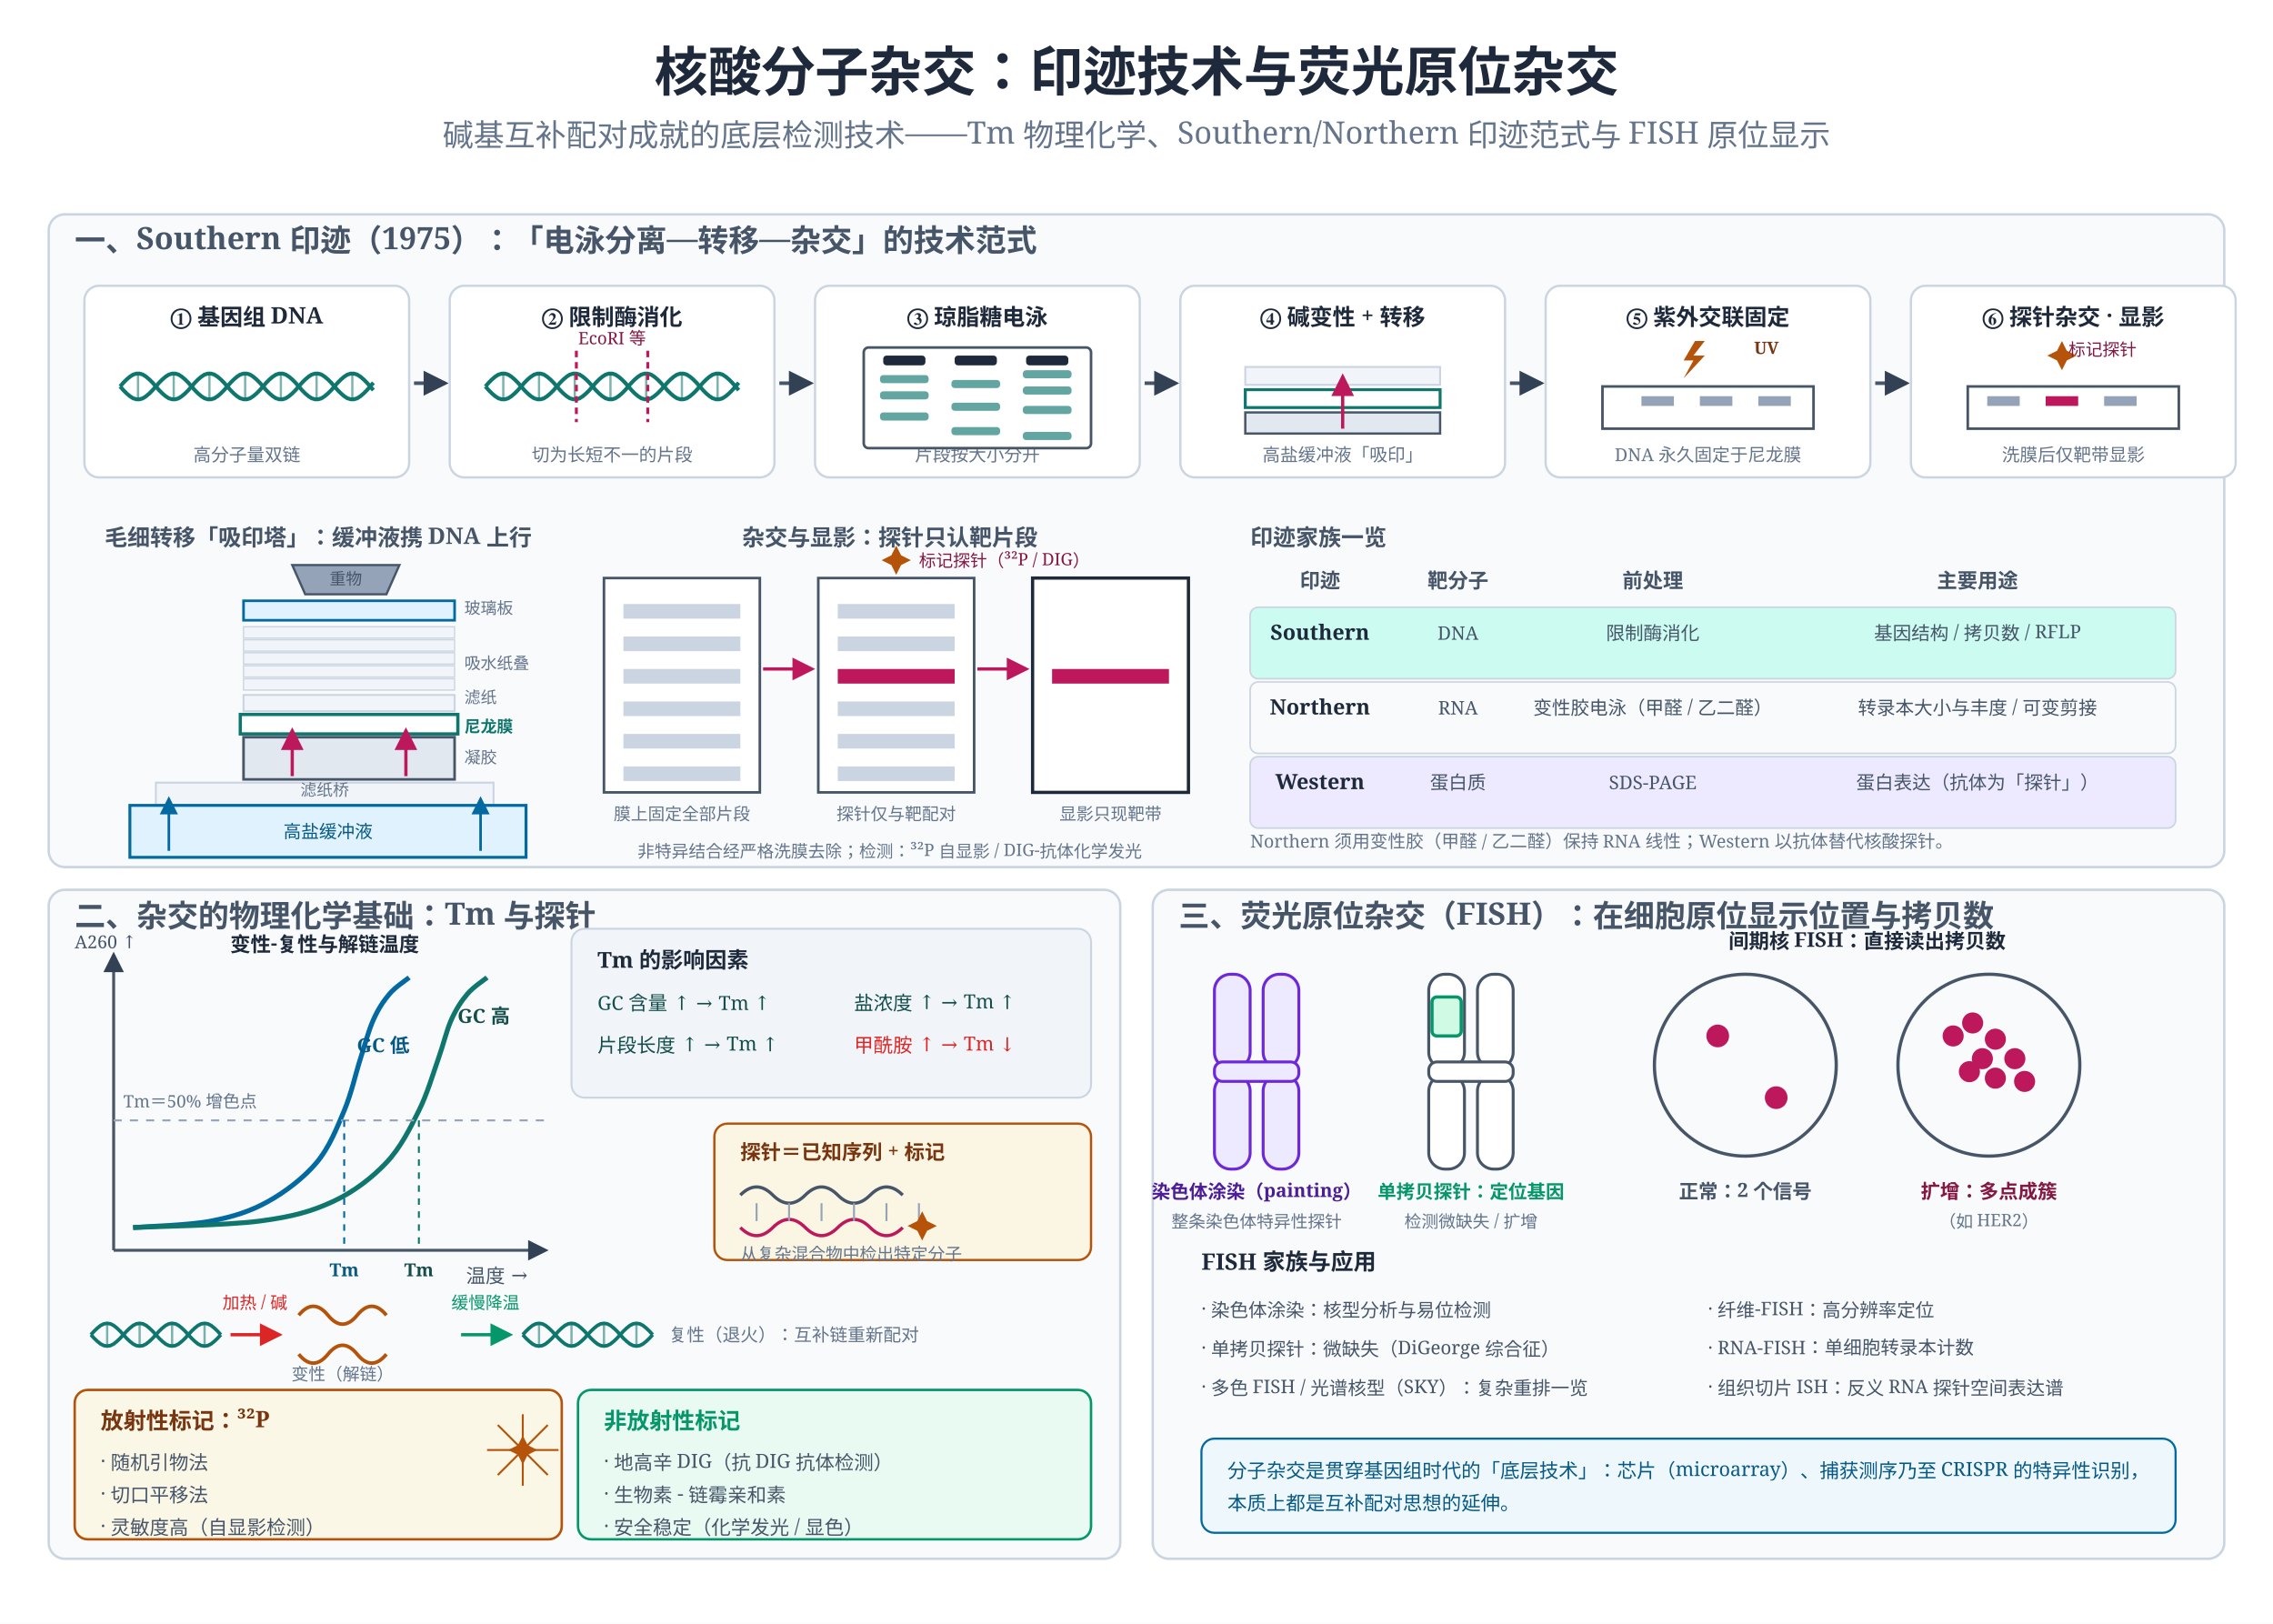
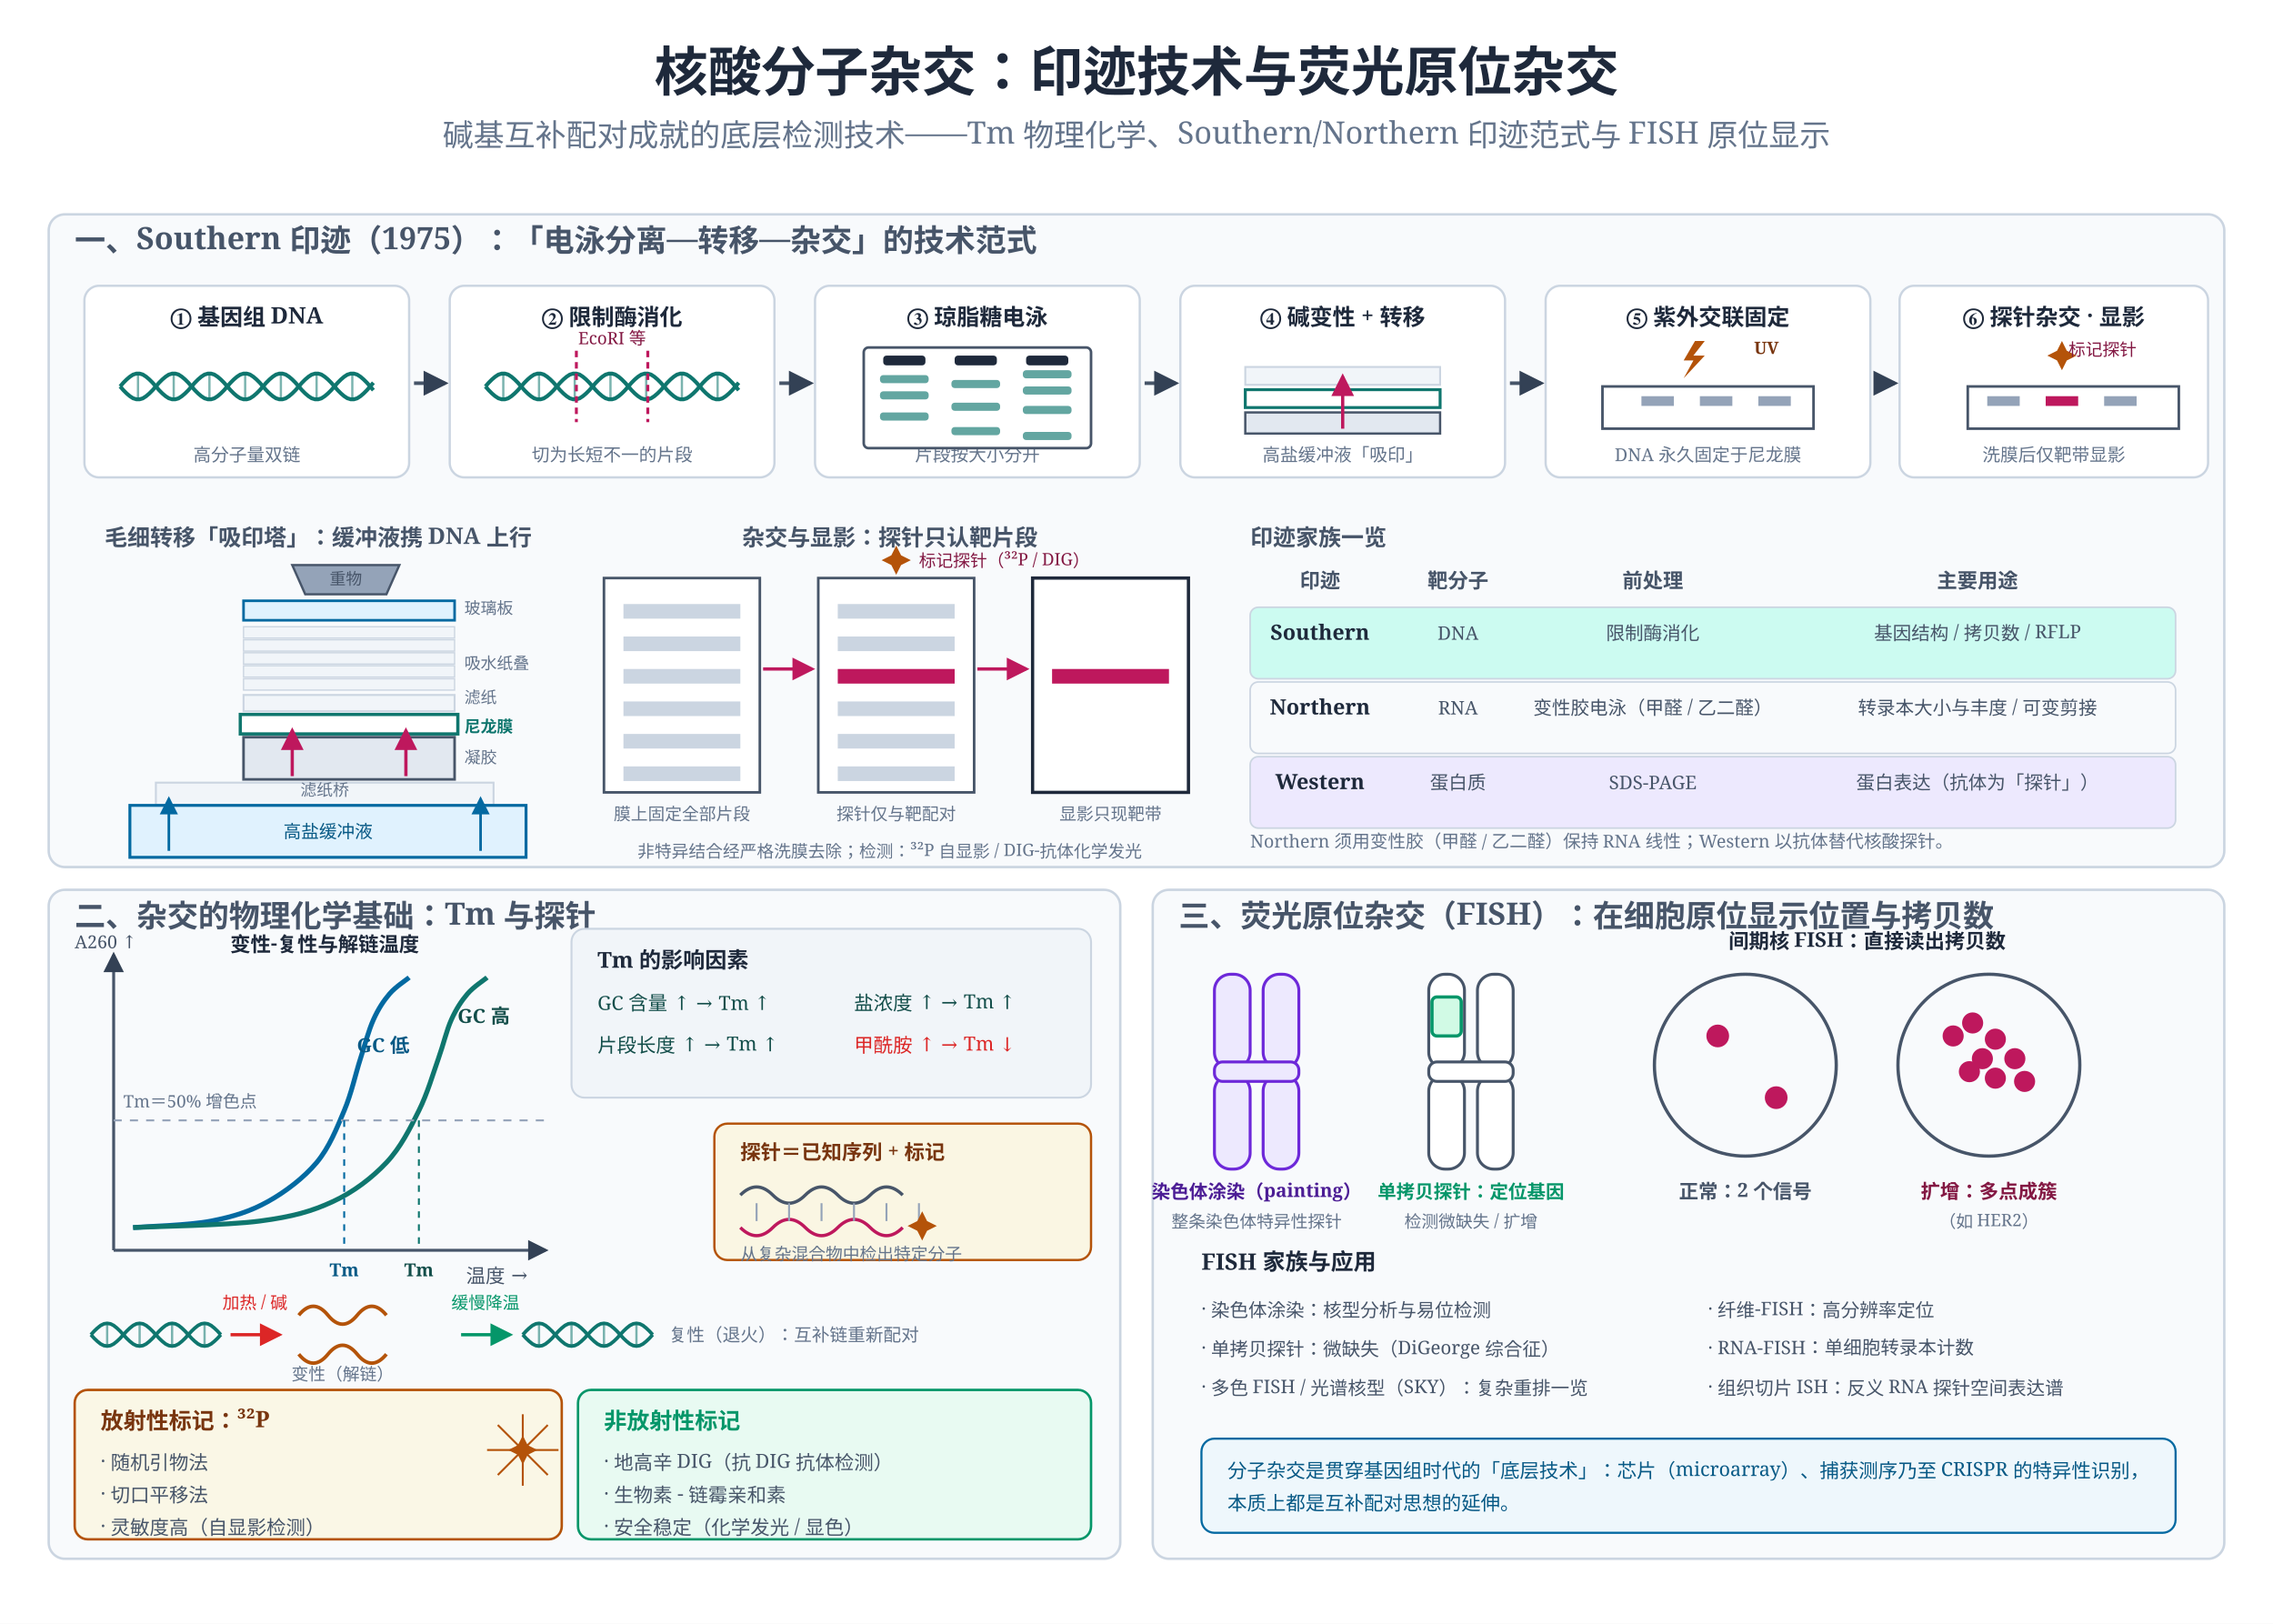
<svg xmlns="http://www.w3.org/2000/svg" width="1400" height="1000" viewBox="0 0 1400 1000" font-family="Noto Serif SC, LXGW WenKai, Songti SC, serif">
  <defs>
    <marker id="arr-ink" viewBox="0 0 10 10" refX="8.5" refY="5" markerWidth="7" markerHeight="7" orient="auto-start-reverse">
      <path d="M0,0 L10,5 L0,10 z" fill="#334155" />
    </marker>
    <marker id="arr-dna" viewBox="0 0 10 10" refX="8.5" refY="5" markerWidth="7" markerHeight="7" orient="auto-start-reverse">
      <path d="M0,0 L10,5 L0,10 z" fill="#0f766e" />
    </marker>
    <marker id="arr-rna" viewBox="0 0 10 10" refX="8.5" refY="5" markerWidth="7" markerHeight="7" orient="auto-start-reverse">
      <path d="M0,0 L10,5 L0,10 z" fill="#b45309" />
    </marker>
    <marker id="arr-pro" viewBox="0 0 10 10" refX="8.5" refY="5" markerWidth="7" markerHeight="7" orient="auto-start-reverse">
      <path d="M0,0 L10,5 L0,10 z" fill="#6d28d9" />
    </marker>
    <marker id="arr-enz" viewBox="0 0 10 10" refX="8.5" refY="5" markerWidth="7" markerHeight="7" orient="auto-start-reverse">
      <path d="M0,0 L10,5 L0,10 z" fill="#be185d" />
    </marker>
    <marker id="arr-acc" viewBox="0 0 10 10" refX="8.5" refY="5" markerWidth="7" markerHeight="7" orient="auto-start-reverse">
      <path d="M0,0 L10,5 L0,10 z" fill="#0369a1" />
    </marker>
    <marker id="arr-ok" viewBox="0 0 10 10" refX="8.5" refY="5" markerWidth="7" markerHeight="7" orient="auto-start-reverse">
      <path d="M0,0 L10,5 L0,10 z" fill="#059669" />
    </marker>
    <marker id="arr-warn" viewBox="0 0 10 10" refX="8.5" refY="5" markerWidth="7" markerHeight="7" orient="auto-start-reverse">
      <path d="M0,0 L10,5 L0,10 z" fill="#b45309" />
    </marker>
    <marker id="arr-bad" viewBox="0 0 10 10" refX="8.5" refY="5" markerWidth="7" markerHeight="7" orient="auto-start-reverse">
      <path d="M0,0 L10,5 L0,10 z" fill="#dc2626" />
    </marker>
    <marker id="arr-mute" viewBox="0 0 10 10" refX="8.5" refY="5" markerWidth="7" markerHeight="7" orient="auto-start-reverse">
      <path d="M0,0 L10,5 L0,10 z" fill="#94a3b8" />
    </marker>
  </defs>
  <rect x="0" y="0" width="1400" height="1000" fill="#ffffff" />
  <text x="700" y="56" text-anchor="middle" font-size="33" font-weight="700" fill="#1e293b">核酸分子杂交：印迹技术与荧光原位杂交</text>
  <text x="700" y="90" text-anchor="middle" font-size="19" fill="#64748b">碱基互补配对成就的底层检测技术——Tm 物理化学、Southern/Northern 印迹范式与 FISH 原位显示</text>
  <rect x="30" y="132" width="1340" height="402" rx="10" fill="#f8fafc" stroke="#cbd5e1" stroke-width="1.5" />
  <text x="46" y="154.84" font-size="19" fill="#475569" font-weight="700">一、Southern 印迹（1975）：「电泳分离—转移—杂交」的技术范式</text>
  <rect x="52" y="176" width="200" height="118" rx="9" fill="#ffffff" stroke="#cbd5e1" stroke-width="1.4" />
  <text x="152" y="200" font-size="14" fill="#1e293b" text-anchor="middle" font-weight="700">① 基因组 DNA</text>
  <text x="152" y="284" font-size="11" fill="#64748b" text-anchor="middle">高分子量双链</text>
  <line x1="255" y1="236" x2="274" y2="236" stroke="#475569" stroke-width="2.2" marker-end="url(#arr-ink)" />
  <rect x="277" y="176" width="200" height="118" rx="9" fill="#ffffff" stroke="#cbd5e1" stroke-width="1.4" />
  <text x="377" y="200" font-size="14" fill="#1e293b" text-anchor="middle" font-weight="700">② 限制酶消化</text>
  <text x="377" y="284" font-size="11" fill="#64748b" text-anchor="middle">切为长短不一的片段</text>
  <line x1="480" y1="236" x2="499" y2="236" stroke="#475569" stroke-width="2.2" marker-end="url(#arr-ink)" />
  <rect x="502" y="176" width="200" height="118" rx="9" fill="#ffffff" stroke="#cbd5e1" stroke-width="1.4" />
  <text x="602" y="200" font-size="14" fill="#1e293b" text-anchor="middle" font-weight="700">③ 琼脂糖电泳</text>
  <text x="602" y="284" font-size="11" fill="#64748b" text-anchor="middle">片段按大小分开</text>
  <line x1="705" y1="236" x2="724" y2="236" stroke="#475569" stroke-width="2.2" marker-end="url(#arr-ink)" />
  <rect x="727" y="176" width="200" height="118" rx="9" fill="#ffffff" stroke="#cbd5e1" stroke-width="1.4" />
  <text x="827" y="200" font-size="14" fill="#1e293b" text-anchor="middle" font-weight="700">④ 碱变性 + 转移</text>
  <text x="827" y="284" font-size="11" fill="#64748b" text-anchor="middle">高盐缓冲液「吸印」</text>
  <line x1="930" y1="236" x2="949" y2="236" stroke="#475569" stroke-width="2.2" marker-end="url(#arr-ink)" />
  <rect x="952" y="176" width="200" height="118" rx="9" fill="#ffffff" stroke="#cbd5e1" stroke-width="1.4" />
  <text x="1052" y="200" font-size="14" fill="#1e293b" text-anchor="middle" font-weight="700">⑤ 紫外交联固定</text>
  <text x="1052" y="284" font-size="11" fill="#64748b" text-anchor="middle">DNA 永久固定于尼龙膜</text>
-   <line x1="1155" y1="236" x2="1174" y2="236" stroke="#475569" stroke-width="2.2" marker-end="url(#arr-ink)" />
-   <rect x="1177" y="176" width="200" height="118" rx="9" fill="#ffffff" stroke="#cbd5e1" stroke-width="1.4" />
-   <text x="1277" y="200" font-size="14" fill="#1e293b" text-anchor="middle" font-weight="700">⑥ 探针杂交 · 显影</text>
-   <text x="1277" y="284" font-size="11" fill="#64748b" text-anchor="middle">洗膜后仅靶带显影</text>
+   <line x1="1155" y1="236" x2="1167" y2="236" stroke="#475569" stroke-width="2.2" marker-end="url(#arr-ink)" />
+   <rect x="1170" y="176" width="190" height="118" rx="9" fill="#ffffff" stroke="#cbd5e1" stroke-width="1.4" />
+   <text x="1265" y="200" font-size="14" fill="#1e293b" text-anchor="middle" font-weight="700">⑥ 探针杂交 · 显影</text>
+   <text x="1265" y="284" font-size="11" fill="#64748b" text-anchor="middle">洗膜后仅靶带显影</text>
  <path d="M74,238L74.0,238.0L76.0,235.7L78.0,233.7L80.0,232.0L82.0,230.7L84.0,230.1L86.0,230.1L88.0,230.7L90.0,232.0L92.0,233.7L94.0,235.7L96.0,238.0L98.0,240.3L100.0,242.3L102.0,244.0L104.0,245.3L106.0,245.9L108.0,245.9L110.0,245.3L112.0,244.0L114.0,242.3L116.0,240.3L118.0,238.0L120.0,235.7L122.0,233.7L124.0,232.0L126.0,230.7L128.0,230.1L130.0,230.1L132.0,230.7L134.0,232.0L136.0,233.7L138.0,235.7L140.0,238.0L142.0,240.3L144.0,242.3L146.0,244.0L148.0,245.3L150.0,245.9L152.0,245.9L154.0,245.3L156.0,244.0L158.0,242.3L160.0,240.3L162.0,238.0L164.0,235.7L166.0,233.7L168.0,232.0L170.0,230.7L172.0,230.1L174.0,230.1L176.0,230.7L178.0,232.0L180.0,233.7L182.0,235.7L184.0,238.0L186.0,240.3L188.0,242.3L190.0,244.0L192.0,245.3L194.0,245.9L196.0,245.9L198.0,245.3L200.0,244.0L202.0,242.3L204.0,240.3L206.0,238.0L208.0,235.7L210.0,233.7L212.0,232.0L214.0,230.7L216.0,230.1L218.0,230.1L220.0,230.7L222.0,232.0L224.0,233.7L226.0,235.7L228.0,238.0L230.0,240.3" fill="none" stroke="#0f766e" stroke-width="2.4" />
  <path d="M74,238L74.0,238.0L76.0,240.3L78.0,242.3L80.0,244.0L82.0,245.3L84.0,245.9L86.0,245.9L88.0,245.3L90.0,244.0L92.0,242.3L94.0,240.3L96.0,238.0L98.0,235.7L100.0,233.7L102.0,232.0L104.0,230.7L106.0,230.1L108.0,230.1L110.0,230.7L112.0,232.0L114.0,233.7L116.0,235.7L118.0,238.0L120.0,240.3L122.0,242.3L124.0,244.0L126.0,245.3L128.0,245.9L130.0,245.9L132.0,245.3L134.0,244.0L136.0,242.3L138.0,240.3L140.0,238.0L142.0,235.7L144.0,233.7L146.0,232.0L148.0,230.7L150.0,230.1L152.0,230.1L154.0,230.7L156.0,232.0L158.0,233.7L160.0,235.7L162.0,238.0L164.0,240.3L166.0,242.3L168.0,244.0L170.0,245.3L172.0,245.9L174.0,245.9L176.0,245.3L178.0,244.0L180.0,242.3L182.0,240.3L184.0,238.0L186.0,235.7L188.0,233.7L190.0,232.0L192.0,230.7L194.0,230.1L196.0,230.1L198.0,230.7L200.0,232.0L202.0,233.7L204.0,235.7L206.0,238.0L208.0,240.3L210.0,242.3L212.0,244.0L214.0,245.3L216.0,245.9L218.0,245.9L220.0,245.3L222.0,244.0L224.0,242.3L226.0,240.3L228.0,238.0L230.0,235.7" fill="none" stroke="#0f766e" stroke-width="2.4" />
  <line x1="85" y1="230" x2="85" y2="246" stroke="#0f766e" stroke-width="1.4" opacity="0.55" />
  <line x1="107" y1="246" x2="107" y2="230" stroke="#0f766e" stroke-width="1.4" opacity="0.55" />
  <line x1="129" y1="230" x2="129" y2="246" stroke="#0f766e" stroke-width="1.4" opacity="0.55" />
  <line x1="151" y1="246" x2="151" y2="230" stroke="#0f766e" stroke-width="1.4" opacity="0.55" />
  <line x1="173" y1="230" x2="173" y2="246" stroke="#0f766e" stroke-width="1.4" opacity="0.55" />
  <line x1="195" y1="246" x2="195" y2="230" stroke="#0f766e" stroke-width="1.4" opacity="0.55" />
  <line x1="217" y1="230" x2="217" y2="246" stroke="#0f766e" stroke-width="1.4" opacity="0.55" />
  <path d="M299,238L299.0,238.0L301.0,235.7L303.0,233.7L305.0,232.0L307.0,230.7L309.0,230.1L311.0,230.1L313.0,230.7L315.0,232.0L317.0,233.7L319.0,235.7L321.0,238.0L323.0,240.3L325.0,242.3L327.0,244.0L329.0,245.3L331.0,245.9L333.0,245.9L335.0,245.3L337.0,244.0L339.0,242.3L341.0,240.3L343.0,238.0L345.0,235.7L347.0,233.7L349.0,232.0L351.0,230.7L353.0,230.1L355.0,230.1L357.0,230.7L359.0,232.0L361.0,233.7L363.0,235.7L365.0,238.0L367.0,240.3L369.0,242.3L371.0,244.0L373.0,245.3L375.0,245.9L377.0,245.9L379.0,245.3L381.0,244.0L383.0,242.3L385.0,240.3L387.0,238.0L389.0,235.7L391.0,233.7L393.0,232.0L395.0,230.7L397.0,230.1L399.0,230.1L401.0,230.7L403.0,232.0L405.0,233.7L407.0,235.7L409.0,238.0L411.0,240.3L413.0,242.3L415.0,244.0L417.0,245.3L419.0,245.9L421.0,245.9L423.0,245.3L425.0,244.0L427.0,242.3L429.0,240.3L431.0,238.0L433.0,235.7L435.0,233.7L437.0,232.0L439.0,230.7L441.0,230.1L443.0,230.1L445.0,230.7L447.0,232.0L449.0,233.7L451.0,235.7L453.0,238.0L455.0,240.3" fill="none" stroke="#0f766e" stroke-width="2.4" />
  <path d="M299,238L299.0,238.0L301.0,240.3L303.0,242.3L305.0,244.0L307.0,245.3L309.0,245.9L311.0,245.9L313.0,245.3L315.0,244.0L317.0,242.3L319.0,240.3L321.0,238.0L323.0,235.7L325.0,233.7L327.0,232.0L329.0,230.7L331.0,230.1L333.0,230.1L335.0,230.7L337.0,232.0L339.0,233.7L341.0,235.7L343.0,238.0L345.0,240.3L347.0,242.3L349.0,244.0L351.0,245.3L353.0,245.9L355.0,245.9L357.0,245.3L359.0,244.0L361.0,242.3L363.0,240.3L365.0,238.0L367.0,235.7L369.0,233.7L371.0,232.0L373.0,230.7L375.0,230.1L377.0,230.1L379.0,230.7L381.0,232.0L383.0,233.7L385.0,235.7L387.0,238.0L389.0,240.3L391.0,242.3L393.0,244.0L395.0,245.3L397.0,245.9L399.0,245.9L401.0,245.3L403.0,244.0L405.0,242.3L407.0,240.3L409.0,238.0L411.0,235.7L413.0,233.7L415.0,232.0L417.0,230.7L419.0,230.1L421.0,230.1L423.0,230.7L425.0,232.0L427.0,233.7L429.0,235.7L431.0,238.0L433.0,240.3L435.0,242.3L437.0,244.0L439.0,245.3L441.0,245.9L443.0,245.9L445.0,245.3L447.0,244.0L449.0,242.3L451.0,240.3L453.0,238.0L455.0,235.7" fill="none" stroke="#0f766e" stroke-width="2.4" />
  <line x1="310" y1="230" x2="310" y2="246" stroke="#0f766e" stroke-width="1.4" opacity="0.55" />
  <line x1="332" y1="246" x2="332" y2="230" stroke="#0f766e" stroke-width="1.4" opacity="0.55" />
  <line x1="354" y1="230" x2="354" y2="246" stroke="#0f766e" stroke-width="1.4" opacity="0.55" />
  <line x1="376" y1="246" x2="376" y2="230" stroke="#0f766e" stroke-width="1.4" opacity="0.55" />
  <line x1="398" y1="230" x2="398" y2="246" stroke="#0f766e" stroke-width="1.4" opacity="0.55" />
  <line x1="420" y1="246" x2="420" y2="230" stroke="#0f766e" stroke-width="1.4" opacity="0.55" />
  <line x1="442" y1="230" x2="442" y2="246" stroke="#0f766e" stroke-width="1.4" opacity="0.55" />
  <line x1="355" y1="216" x2="355" y2="260" stroke="#be185d" stroke-width="1.8" stroke-dasharray="4 3" />
  <line x1="399" y1="216" x2="399" y2="260" stroke="#be185d" stroke-width="1.8" stroke-dasharray="4 3" />
  <text x="377" y="212" font-size="10.5" fill="#831843" text-anchor="middle">EcoRI 等</text>
  <rect x="532" y="214" width="140" height="62" rx="3" fill="#ffffff" stroke="#475569" stroke-width="1.6" />
  <rect x="544" y="219" width="26" height="6" rx="2" fill="#1e293b" />
  <rect x="588" y="219" width="26" height="6" rx="2" fill="#1e293b" />
  <rect x="632" y="219" width="26" height="6" rx="2" fill="#1e293b" />
  <rect x="542" y="231" width="30" height="5" rx="2" fill="#0f766e" opacity="0.65" />
  <rect x="542" y="241" width="30" height="5" rx="2" fill="#0f766e" opacity="0.65" />
  <rect x="542" y="254" width="30" height="5" rx="2" fill="#0f766e" opacity="0.65" />
  <rect x="586" y="234" width="30" height="5" rx="2" fill="#0f766e" opacity="0.65" />
  <rect x="586" y="248" width="30" height="5" rx="2" fill="#0f766e" opacity="0.65" />
  <rect x="586" y="263" width="30" height="5" rx="2" fill="#0f766e" opacity="0.65" />
  <rect x="630" y="228" width="30" height="5" rx="2" fill="#0f766e" opacity="0.65" />
  <rect x="630" y="238" width="30" height="5" rx="2" fill="#0f766e" opacity="0.65" />
  <rect x="630" y="250" width="30" height="5" rx="2" fill="#0f766e" opacity="0.65" />
  <rect x="630" y="266" width="30" height="5" rx="2" fill="#0f766e" opacity="0.65" />
  <rect x="767" y="254" width="120" height="13" fill="#e2e8f0" stroke="#475569" stroke-width="1.4" />
  <rect x="767" y="240" width="120" height="11" fill="#ffffff" stroke="#0f766e" stroke-width="1.8" />
  <rect x="767" y="226" width="120" height="11" fill="#f1f5f9" stroke="#cbd5e1" stroke-width="1.2" />
  <line x1="827" y1="264" x2="827" y2="232" stroke="#be185d" stroke-width="2" marker-end="url(#arr-enz)" />
  <rect x="987" y="238" width="130" height="26" fill="#ffffff" stroke="#475569" stroke-width="1.6" />
  <rect x="1011" y="244" width="20" height="6" fill="#94a3b8" />
  <rect x="1047" y="244" width="20" height="6" fill="#94a3b8" />
  <rect x="1083" y="244" width="20" height="6" fill="#94a3b8" />
  <path d="M1044,210 l-7,12 h6 l-6,11 l13,-14 h-7 l7,-9 z" fill="#b45309" />
  <text x="1088" y="218" font-size="10.5" fill="#78350f" text-anchor="middle" font-weight="700">UV</text>
  <rect x="1212" y="238" width="130" height="26" fill="#ffffff" stroke="#475569" stroke-width="1.6" />
  <rect x="1224" y="244" width="20" height="6" fill="#94a3b8" />
  <rect x="1260" y="244" width="20" height="6" fill="#be185d" />
  <rect x="1296" y="244" width="20" height="6" fill="#94a3b8" />
  <polygon points="1270,210 1273,216 1279,219 1273,222 1270,228 1267,222 1261,219 1267,216" fill="#b45309" />
  <text x="1295" y="219" font-size="10.5" fill="#831843" text-anchor="middle">标记探针</text>
  <text x="196" y="336" font-size="14" fill="#475569" text-anchor="middle" font-weight="700">毛细转移「吸印塔」：缓冲液携 DNA 上行</text>
  <polygon points="180,348 246,348 238,366 188,366" fill="#94a3b8" stroke="#475569" stroke-width="1.4" />
  <text x="213" y="360" font-size="10" fill="#475569" text-anchor="middle">重物</text>
  <rect x="150" y="370" width="130" height="12" fill="#e0f2fe" stroke="#0369a1" stroke-width="1.6" />
  <rect x="150" y="386" width="130" height="7" fill="#f1f5f9" stroke="#cbd5e1" stroke-width="0.8" />
  <rect x="150" y="394" width="130" height="7" fill="#f1f5f9" stroke="#cbd5e1" stroke-width="0.8" />
  <rect x="150" y="402" width="130" height="7" fill="#f1f5f9" stroke="#cbd5e1" stroke-width="0.8" />
  <rect x="150" y="410" width="130" height="7" fill="#f1f5f9" stroke="#cbd5e1" stroke-width="0.8" />
  <rect x="150" y="418" width="130" height="7" fill="#f1f5f9" stroke="#cbd5e1" stroke-width="0.8" />
  <rect x="150" y="428" width="130" height="10" fill="#f1f5f9" stroke="#cbd5e1" stroke-width="1.2" />
  <rect x="148" y="440" width="134" height="12" fill="#ffffff" stroke="#0f766e" stroke-width="2" />
  <rect x="150" y="454" width="130" height="26" fill="#e2e8f0" stroke="#475569" stroke-width="1.6" />
  <rect x="96" y="482" width="208" height="14" fill="#f1f5f9" stroke="#cbd5e1" stroke-width="1.2" />
  <rect x="96" y="496" width="16" height="32" fill="#f1f5f9" stroke="#cbd5e1" stroke-width="1.2" />
  <rect x="288" y="496" width="16" height="32" fill="#f1f5f9" stroke="#cbd5e1" stroke-width="1.2" />
  <rect x="80" y="496" width="244" height="32" fill="#e0f2fe" stroke="#0369a1" stroke-width="1.8" />
  <text x="202" y="516" font-size="11" fill="#075985" text-anchor="middle">高盐缓冲液</text>
  <line x1="180" y1="478" x2="180" y2="450" stroke="#be185d" stroke-width="2" marker-end="url(#arr-enz)" />
  <line x1="250" y1="478" x2="250" y2="450" stroke="#be185d" stroke-width="2" marker-end="url(#arr-enz)" />
  <line x1="104" y1="524" x2="104" y2="492" stroke="#0369a1" stroke-width="1.6" marker-end="url(#arr-acc)" />
  <line x1="296" y1="524" x2="296" y2="492" stroke="#0369a1" stroke-width="1.6" marker-end="url(#arr-acc)" />
  <text x="286" y="378" font-size="10" fill="#64748b">玻璃板</text>
  <text x="286" y="412" font-size="10" fill="#64748b">吸水纸叠</text>
  <text x="286" y="433" font-size="10" fill="#64748b">滤纸</text>
  <text x="286" y="451" font-size="10" fill="#0f766e" font-weight="700">尼龙膜</text>
  <text x="286" y="470" font-size="10" fill="#64748b">凝胶</text>
  <text x="200" y="490" font-size="10" fill="#64748b" text-anchor="middle">滤纸桥</text>
  <text x="548" y="336" font-size="14" fill="#475569" text-anchor="middle" font-weight="700">杂交与显影：探针只认靶片段</text>
  <rect x="372" y="356" width="96" height="132" fill="#ffffff" stroke="#475569" stroke-width="1.6" />
  <rect x="384" y="372" width="72" height="9" fill="#cbd5e1" />
  <rect x="384" y="392" width="72" height="9" fill="#cbd5e1" />
  <rect x="384" y="412" width="72" height="9" fill="#cbd5e1" />
  <rect x="384" y="432" width="72" height="9" fill="#cbd5e1" />
  <rect x="384" y="452" width="72" height="9" fill="#cbd5e1" />
  <rect x="384" y="472" width="72" height="9" fill="#cbd5e1" />
  <text x="420" y="505" font-size="10.5" fill="#64748b" text-anchor="middle">膜上固定全部片段</text>
  <rect x="504" y="356" width="96" height="132" fill="#ffffff" stroke="#475569" stroke-width="1.6" />
  <rect x="516" y="372" width="72" height="9" fill="#cbd5e1" />
  <rect x="516" y="392" width="72" height="9" fill="#cbd5e1" />
  <rect x="516" y="412" width="72" height="9" fill="#be185d" />
  <rect x="516" y="432" width="72" height="9" fill="#cbd5e1" />
  <rect x="516" y="452" width="72" height="9" fill="#cbd5e1" />
  <rect x="516" y="472" width="72" height="9" fill="#cbd5e1" />
  <text x="552" y="505" font-size="10.5" fill="#64748b" text-anchor="middle">探针仅与靶配对</text>
  <rect x="636" y="356" width="96" height="132" fill="#ffffff" stroke="#1e293b" stroke-width="2" />
  <rect x="648" y="372" width="72" height="9" fill="#ffffff" />
  <rect x="648" y="392" width="72" height="9" fill="#ffffff" />
  <rect x="648" y="412" width="72" height="9" fill="#be185d" />
  <rect x="648" y="432" width="72" height="9" fill="#ffffff" />
  <rect x="648" y="452" width="72" height="9" fill="#ffffff" />
  <rect x="648" y="472" width="72" height="9" fill="#ffffff" />
  <text x="684" y="505" font-size="10.5" fill="#64748b" text-anchor="middle">显影只现靶带</text>
  <line x1="470" y1="412" x2="500" y2="412" stroke="#be185d" stroke-width="2" marker-end="url(#arr-enz)" />
  <line x1="602" y1="412" x2="632" y2="412" stroke="#be185d" stroke-width="2" marker-end="url(#arr-enz)" />
  <polygon points="552,336 555,342 561,345 555,348 552,354 549,348 543,345 549,342" fill="#b45309" />
  <text x="566" y="349" font-size="10.5" fill="#831843">标记探针（³²P / DIG）</text>
  <text x="548" y="528" font-size="10.5" fill="#64748b" text-anchor="middle">非特异结合经严格洗膜去除；检测：³²P 自显影 / DIG-抗体化学发光</text>
  <text x="770" y="336" font-size="14" fill="#475569" font-weight="700">印迹家族一览</text>
  <text x="813" y="362" font-size="12.5" fill="#475569" text-anchor="middle" font-weight="700">印迹</text>
  <text x="898" y="362" font-size="12.5" fill="#475569" text-anchor="middle" font-weight="700">靶分子</text>
  <text x="1018" y="362" font-size="12.5" fill="#475569" text-anchor="middle" font-weight="700">前处理</text>
  <text x="1218" y="362" font-size="12.5" fill="#475569" text-anchor="middle" font-weight="700">主要用途</text>
  <rect x="770" y="374" width="570" height="44" rx="5" fill="#ccfbf1" stroke="#cbd5e1" stroke-width="1" />
  <text x="813" y="394" font-size="13" fill="#1e293b" text-anchor="middle" font-weight="700">Southern</text>
  <text x="898" y="394" font-size="11.5" fill="#475569" text-anchor="middle">DNA</text>
  <text x="1018" y="394" font-size="11.5" fill="#475569" text-anchor="middle">限制酶消化</text>
  <text x="1218" y="394" font-size="11.5" fill="#475569" text-anchor="middle">基因结构 / 拷贝数 / RFLP</text>
  <rect x="770" y="420" width="570" height="44" rx="5" fill="#f8fafc" stroke="#cbd5e1" stroke-width="1" />
  <text x="813" y="440" font-size="13" fill="#1e293b" text-anchor="middle" font-weight="700">Northern</text>
  <text x="898" y="440" font-size="11.5" fill="#475569" text-anchor="middle">RNA</text>
  <text x="1018" y="440" font-size="11.5" fill="#475569" text-anchor="middle">变性胶电泳（甲醛 / 乙二醛）</text>
  <text x="1218" y="440" font-size="11.5" fill="#475569" text-anchor="middle">转录本大小与丰度 / 可变剪接</text>
  <rect x="770" y="466" width="570" height="44" rx="5" fill="#ede9fe" stroke="#cbd5e1" stroke-width="1" />
  <text x="813" y="486" font-size="13" fill="#1e293b" text-anchor="middle" font-weight="700">Western</text>
  <text x="898" y="486" font-size="11.5" fill="#475569" text-anchor="middle">蛋白质</text>
  <text x="1018" y="486" font-size="11.5" fill="#475569" text-anchor="middle">SDS-PAGE</text>
  <text x="1218" y="486" font-size="11.5" fill="#475569" text-anchor="middle">蛋白表达（抗体为「探针」）</text>
  <text x="770" y="522" font-size="11" fill="#64748b">Northern 须用变性胶（甲醛 / 乙二醛）保持 RNA 线性；Western 以抗体替代核酸探针。</text>
  <rect x="30" y="548" width="660" height="412" rx="10" fill="#f8fafc" stroke="#cbd5e1" stroke-width="1.5" />
  <text x="46" y="570.84" font-size="19" fill="#475569" font-weight="700">二、杂交的物理化学基础：Tm 与探针</text>
  <text x="200" y="586" font-size="12.5" fill="#1e293b" text-anchor="middle" font-weight="700">变性-复性与解链温度</text>
  <line x1="70" y1="770" x2="70" y2="588" stroke="#475569" stroke-width="1.8" marker-end="url(#arr-ink)" />
  <line x1="70" y1="770" x2="336" y2="770" stroke="#475569" stroke-width="1.8" marker-end="url(#arr-ink)" />
  <text x="46" y="584" font-size="11" fill="#475569">A260 ↑</text>
  <text x="306" y="790" font-size="12" fill="#475569" text-anchor="middle">温度 →</text>
  <path d="M82,756 C90.0,755.3 116.2,754.7 130,752 C143.8,749.3 154.2,746.0 165,740 C175.8,734.0 187.2,725.3 195,716 C202.8,706.7 207.5,694.7 212,684 C216.5,673.3 219.0,661.3 222,652 C225.0,642.7 227.0,634.7 230,628 C233.0,621.3 236.3,616.3 240,612 C243.7,607.7 250.0,603.7 252,602" fill="none" stroke="#0369a1" stroke-width="3" />
  <path d="M82,756 C95.0,755.3 139.5,754.7 160,752 C180.5,749.3 192.0,746.0 205,740 C218.0,734.0 229.2,725.3 238,716 C246.8,706.7 252.7,694.7 258,684 C263.3,673.3 266.7,661.3 270,652 C273.3,642.7 275.0,634.7 278,628 C281.0,621.3 284.3,616.3 288,612 C291.7,607.7 298.0,603.7 300,602" fill="none" stroke="#0f766e" stroke-width="3" />
  <line x1="70" y1="690" x2="336" y2="690" stroke="#94a3b8" stroke-width="1.2" stroke-dasharray="5 5" />
  <line x1="212" y1="690" x2="212" y2="770" stroke="#0369a1" stroke-width="1.2" stroke-dasharray="4 4" />
  <line x1="258" y1="690" x2="258" y2="770" stroke="#0f766e" stroke-width="1.2" stroke-dasharray="4 4" />
  <text x="212" y="786" font-size="11" fill="#075985" text-anchor="middle" font-weight="700">Tm</text>
  <text x="258" y="786" font-size="11" fill="#134e4a" text-anchor="middle" font-weight="700">Tm</text>
  <text x="76" y="682" font-size="10.5" fill="#64748b">Tm＝50% 增色点</text>
  <text x="236" y="648" font-size="12" fill="#075985" text-anchor="middle" font-weight="700">GC 低</text>
  <text x="298" y="630" font-size="12" fill="#134e4a" text-anchor="middle" font-weight="700">GC 高</text>
  <rect x="352" y="572" width="320" height="104" rx="8" fill="#f1f5f9" stroke="#cbd5e1" stroke-width="1.2" />
  <text x="368" y="596" font-size="13.5" fill="#1e293b" font-weight="700">Tm 的影响因素</text>
  <text x="368" y="622" font-size="12" fill="#134e4a">GC 含量 ↑ → Tm ↑</text>
  <text x="526" y="622" font-size="12" fill="#134e4a">盐浓度 ↑ → Tm ↑</text>
  <text x="368" y="648" font-size="12" fill="#134e4a">片段长度 ↑ → Tm ↑</text>
  <text x="526" y="648" font-size="12" fill="#dc2626">甲酰胺 ↑ → Tm ↓</text>
  <rect x="440" y="692" width="232" height="84" rx="8" fill="#fef3c7" fill-opacity="0.45" stroke="#b45309" stroke-width="1.4" />
  <text x="456" y="714" font-size="12.5" fill="#78350f" font-weight="700">探针＝已知序列 + 标记</text>
  <path d="M456,736 q10,-10 20,0 t20,0 t20,0 t20,0 t20,0" fill="none" stroke="#475569" stroke-width="2" />
  <path d="M456,756 q10,10 20,0 t20,0 t20,0 t20,0 t20,0" fill="none" stroke="#be185d" stroke-width="2" />
  <line x1="466" y1="741" x2="466" y2="752" stroke="#94a3b8" stroke-width="1.2" />
  <line x1="486" y1="741" x2="486" y2="752" stroke="#94a3b8" stroke-width="1.2" />
  <line x1="506" y1="741" x2="506" y2="752" stroke="#94a3b8" stroke-width="1.2" />
  <line x1="526" y1="741" x2="526" y2="752" stroke="#94a3b8" stroke-width="1.2" />
  <line x1="546" y1="741" x2="546" y2="752" stroke="#94a3b8" stroke-width="1.2" />
  <line x1="566" y1="741" x2="566" y2="752" stroke="#94a3b8" stroke-width="1.2" />
  <polygon points="568,746 571,752 577,755 571,758 568,764 565,758 559,755 565,752" fill="#b45309" />
  <text x="456" y="776" font-size="10.5" fill="#64748b">从复杂混合物中检出特定分子</text>
  <path d="M56,822L56.0,822.0L58.0,819.8L60.0,817.9L62.0,816.3L64.0,815.3L66.0,815.0L68.0,815.3L70.0,816.3L72.0,817.9L74.0,819.8L76.0,822.0L78.0,824.2L80.0,826.1L82.0,827.7L84.0,828.7L86.0,829.0L88.0,828.7L90.0,827.7L92.0,826.1L94.0,824.2L96.0,822.0L98.0,819.8L100.0,817.9L102.0,816.3L104.0,815.3L106.0,815.0L108.0,815.3L110.0,816.3L112.0,817.9L114.0,819.8L116.0,822.0L118.0,824.2L120.0,826.1L122.0,827.7L124.0,828.7L126.0,829.0L128.0,828.7L130.0,827.7L132.0,826.1L134.0,824.2L136.0,822.0" fill="none" stroke="#0f766e" stroke-width="2.2" />
  <path d="M56,822L56.0,822.0L58.0,824.2L60.0,826.1L62.0,827.7L64.0,828.7L66.0,829.0L68.0,828.7L70.0,827.7L72.0,826.1L74.0,824.2L76.0,822.0L78.0,819.8L80.0,817.9L82.0,816.3L84.0,815.3L86.0,815.0L88.0,815.3L90.0,816.3L92.0,817.9L94.0,819.8L96.0,822.0L98.0,824.2L100.0,826.1L102.0,827.7L104.0,828.7L106.0,829.0L108.0,828.7L110.0,827.7L112.0,826.1L114.0,824.2L116.0,822.0L118.0,819.8L120.0,817.9L122.0,816.3L124.0,815.3L126.0,815.0L128.0,815.3L130.0,816.3L132.0,817.9L134.0,819.8L136.0,822.0" fill="none" stroke="#0f766e" stroke-width="2.2" />
  <line x1="66" y1="815" x2="66" y2="829" stroke="#0f766e" stroke-width="1.4" opacity="0.55" />
  <line x1="86" y1="829" x2="86" y2="815" stroke="#0f766e" stroke-width="1.4" opacity="0.55" />
  <line x1="106" y1="815" x2="106" y2="829" stroke="#0f766e" stroke-width="1.4" opacity="0.55" />
  <line x1="126" y1="829" x2="126" y2="815" stroke="#0f766e" stroke-width="1.4" opacity="0.55" />
  <line x1="142" y1="822" x2="172" y2="822" stroke="#dc2626" stroke-width="2" marker-end="url(#arr-bad)" />
  <text x="157" y="806" font-size="10.5" fill="#dc2626" text-anchor="middle">加热 / 碱</text>
  <path d="M184,810 q9,-11 18,0 t18,0 t18,0" fill="none" stroke="#b45309" stroke-width="2.2" />
  <path d="M184,834 q9,11 18,0 t18,0 t18,0" fill="none" stroke="#b45309" stroke-width="2.2" />
  <text x="211" y="850" font-size="10.5" fill="#64748b" text-anchor="middle">变性（解链）</text>
  <line x1="284" y1="822" x2="314" y2="822" stroke="#059669" stroke-width="2" marker-end="url(#arr-ok)" />
  <text x="299" y="806" font-size="10.5" fill="#059669" text-anchor="middle">缓慢降温</text>
  <path d="M322,822L322.0,822.0L324.0,819.8L326.0,817.9L328.0,816.3L330.0,815.3L332.0,815.0L334.0,815.3L336.0,816.3L338.0,817.9L340.0,819.8L342.0,822.0L344.0,824.2L346.0,826.1L348.0,827.7L350.0,828.7L352.0,829.0L354.0,828.7L356.0,827.7L358.0,826.1L360.0,824.2L362.0,822.0L364.0,819.8L366.0,817.9L368.0,816.3L370.0,815.3L372.0,815.0L374.0,815.3L376.0,816.3L378.0,817.9L380.0,819.8L382.0,822.0L384.0,824.2L386.0,826.1L388.0,827.7L390.0,828.7L392.0,829.0L394.0,828.7L396.0,827.7L398.0,826.1L400.0,824.2L402.0,822.0" fill="none" stroke="#0f766e" stroke-width="2.2" />
  <path d="M322,822L322.0,822.0L324.0,824.2L326.0,826.1L328.0,827.7L330.0,828.7L332.0,829.0L334.0,828.7L336.0,827.7L338.0,826.1L340.0,824.2L342.0,822.0L344.0,819.8L346.0,817.9L348.0,816.3L350.0,815.3L352.0,815.0L354.0,815.3L356.0,816.3L358.0,817.9L360.0,819.8L362.0,822.0L364.0,824.2L366.0,826.1L368.0,827.7L370.0,828.7L372.0,829.0L374.0,828.7L376.0,827.7L378.0,826.1L380.0,824.2L382.0,822.0L384.0,819.8L386.0,817.9L388.0,816.3L390.0,815.3L392.0,815.0L394.0,815.3L396.0,816.3L398.0,817.9L400.0,819.8L402.0,822.0" fill="none" stroke="#0f766e" stroke-width="2.2" />
  <line x1="332" y1="815" x2="332" y2="829" stroke="#0f766e" stroke-width="1.4" opacity="0.55" />
  <line x1="352" y1="829" x2="352" y2="815" stroke="#0f766e" stroke-width="1.4" opacity="0.55" />
  <line x1="372" y1="815" x2="372" y2="829" stroke="#0f766e" stroke-width="1.4" opacity="0.55" />
  <line x1="392" y1="829" x2="392" y2="815" stroke="#0f766e" stroke-width="1.4" opacity="0.55" />
  <text x="412" y="826" font-size="11" fill="#64748b">复性（退火）：互补链重新配对</text>
  <rect x="46" y="856" width="300" height="92" rx="8" fill="#fef3c7" fill-opacity="0.4" stroke="#b45309" stroke-width="1.5" />
  <text x="62" y="880" font-size="14" fill="#78350f" font-weight="700">放射性标记：³²P</text>
  <text x="62" y="904" font-size="12" fill="#475569">· 随机引物法</text>
  <text x="62" y="924" font-size="12" fill="#475569">· 切口平移法</text>
  <text x="62" y="944" font-size="12" fill="#475569">· 灵敏度高（自显影检测）</text>
  <polygon points="322,884 325,890 331,893 325,896 322,902 319,896 313,893 319,890" fill="#b45309" />
  <line x1="322" y1="893" x2="344" y2="893" stroke="#b45309" stroke-width="1.2" />
  <line x1="322" y1="893" x2="300" y2="893" stroke="#b45309" stroke-width="1.2" />
  <line x1="322" y1="893" x2="322" y2="915" stroke="#b45309" stroke-width="1.2" />
  <line x1="322" y1="893" x2="322" y2="871" stroke="#b45309" stroke-width="1.2" />
  <line x1="322" y1="893" x2="337.4" y2="908.4" stroke="#b45309" stroke-width="1.2" />
  <line x1="322" y1="893" x2="306.6" y2="877.6" stroke="#b45309" stroke-width="1.2" />
  <line x1="322" y1="893" x2="337.4" y2="877.6" stroke="#b45309" stroke-width="1.2" />
  <line x1="322" y1="893" x2="306.6" y2="908.4" stroke="#b45309" stroke-width="1.2" />
  <rect x="356" y="856" width="316" height="92" rx="8" fill="#d1fae5" fill-opacity="0.4" stroke="#059669" stroke-width="1.5" />
  <text x="372" y="880" font-size="14" fill="#059669" font-weight="700">非放射性标记</text>
  <text x="372" y="904" font-size="12" fill="#475569">· 地高辛 DIG（抗 DIG 抗体检测）</text>
  <text x="372" y="924" font-size="12" fill="#475569">· 生物素 - 链霉亲和素</text>
  <text x="372" y="944" font-size="12" fill="#475569">· 安全稳定（化学发光 / 显色）</text>
  <rect x="710" y="548" width="660" height="412" rx="10" fill="#f8fafc" stroke="#cbd5e1" stroke-width="1.5" />
  <text x="726" y="570.84" font-size="19" fill="#475569" font-weight="700">三、荧光原位杂交（FISH）：在细胞原位显示位置与拷贝数</text>
  <rect x="748" y="600" width="22" height="58" rx="10" fill="#ede9fe" stroke="#6d28d9" stroke-width="1.8" />
  <rect x="778" y="600" width="22" height="58" rx="10" fill="#ede9fe" stroke="#6d28d9" stroke-width="1.8" />
  <rect x="748" y="662" width="22" height="58" rx="10" fill="#ede9fe" stroke="#6d28d9" stroke-width="1.8" />
  <rect x="778" y="662" width="22" height="58" rx="10" fill="#ede9fe" stroke="#6d28d9" stroke-width="1.8" />
  <rect x="748" y="654" width="52" height="12" rx="5" fill="#ede9fe" stroke="#6d28d9" stroke-width="1.8" />
  <text x="774" y="738" font-size="11.5" fill="#4c1d95" text-anchor="middle" font-weight="700">染色体涂染（painting）</text>
  <text x="774" y="756" font-size="10.5" fill="#64748b" text-anchor="middle">整条染色体特异性探针</text>
  <rect x="880" y="600" width="22" height="58" rx="10" fill="#ffffff" stroke="#475569" stroke-width="1.8" />
  <rect x="910" y="600" width="22" height="58" rx="10" fill="#ffffff" stroke="#475569" stroke-width="1.8" />
  <rect x="880" y="662" width="22" height="58" rx="10" fill="#ffffff" stroke="#475569" stroke-width="1.8" />
  <rect x="910" y="662" width="22" height="58" rx="10" fill="#ffffff" stroke="#475569" stroke-width="1.8" />
  <rect x="880" y="654" width="52" height="12" rx="5" fill="#ffffff" stroke="#475569" stroke-width="1.8" />
  <rect x="882" y="614" width="18" height="24" rx="3" fill="#d1fae5" stroke="#059669" stroke-width="2" />
  <text x="906" y="738" font-size="11.5" fill="#059669" text-anchor="middle" font-weight="700">单拷贝探针：定位基因</text>
  <text x="906" y="756" font-size="10.5" fill="#64748b" text-anchor="middle">检测微缺失 / 扩增</text>
  <circle cx="1075" cy="656" r="56" fill="#f8fafc" stroke="#475569" stroke-width="2" />
  <circle cx="1058" cy="638" r="7" fill="#be185d" />
  <circle cx="1094" cy="676" r="7" fill="#be185d" />
  <text x="1075" y="738" font-size="12" fill="#475569" text-anchor="middle" font-weight="700">正常：2 个信号</text>
  <circle cx="1225" cy="656" r="56" fill="#f8fafc" stroke="#475569" stroke-width="2" />
  <circle cx="1203" cy="638" r="6.5" fill="#be185d" />
  <circle cx="1215" cy="630" r="6.5" fill="#be185d" />
  <circle cx="1229" cy="640" r="6.5" fill="#be185d" />
  <circle cx="1241" cy="652" r="6.5" fill="#be185d" />
  <circle cx="1229" cy="664" r="6.5" fill="#be185d" />
  <circle cx="1213" cy="660" r="6.5" fill="#be185d" />
  <circle cx="1247" cy="666" r="6.5" fill="#be185d" />
  <circle cx="1221" cy="652" r="6.5" fill="#be185d" />
  <text x="1225" y="738" font-size="12" fill="#831843" text-anchor="middle" font-weight="700">扩增：多点成簇</text>
  <text x="1225" y="756" font-size="10.5" fill="#64748b" text-anchor="middle">（如 HER2）</text>
  <text x="1150" y="584" font-size="12.5" fill="#1e293b" text-anchor="middle" font-weight="700">间期核 FISH：直接读出拷贝数</text>
  <text x="740" y="782" font-size="14" fill="#1e293b" font-weight="700">FISH 家族与应用</text>
  <text x="740" y="810" font-size="11.5" fill="#475569">· 染色体涂染：核型分析与易位检测</text>
  <text x="740" y="834" font-size="11.5" fill="#475569">· 单拷贝探针：微缺失（DiGeorge 综合征）</text>
  <text x="740" y="858" font-size="11.5" fill="#475569">· 多色 FISH / 光谱核型（SKY）：复杂重排一览</text>
  <text x="1052" y="810" font-size="11.5" fill="#475569">· 纤维-FISH：高分辨率定位</text>
  <text x="1052" y="834" font-size="11.5" fill="#475569">· RNA-FISH：单细胞转录本计数</text>
  <text x="1052" y="858" font-size="11.5" fill="#475569">· 组织切片 ISH：反义 RNA 探针空间表达谱</text>
  <rect x="740" y="886" width="600" height="58" rx="8" fill="#e0f2fe" fill-opacity="0.4" stroke="#0369a1" stroke-width="1.3" />
  <text x="756" y="910" font-size="12" fill="#075985">分子杂交是贯穿基因组时代的「底层技术」：芯片（microarray）、捕获测序乃至 CRISPR 的特异性识别，</text>
  <text x="756" y="930" font-size="12" fill="#075985">本质上都是互补配对思想的延伸。</text>
</svg>
